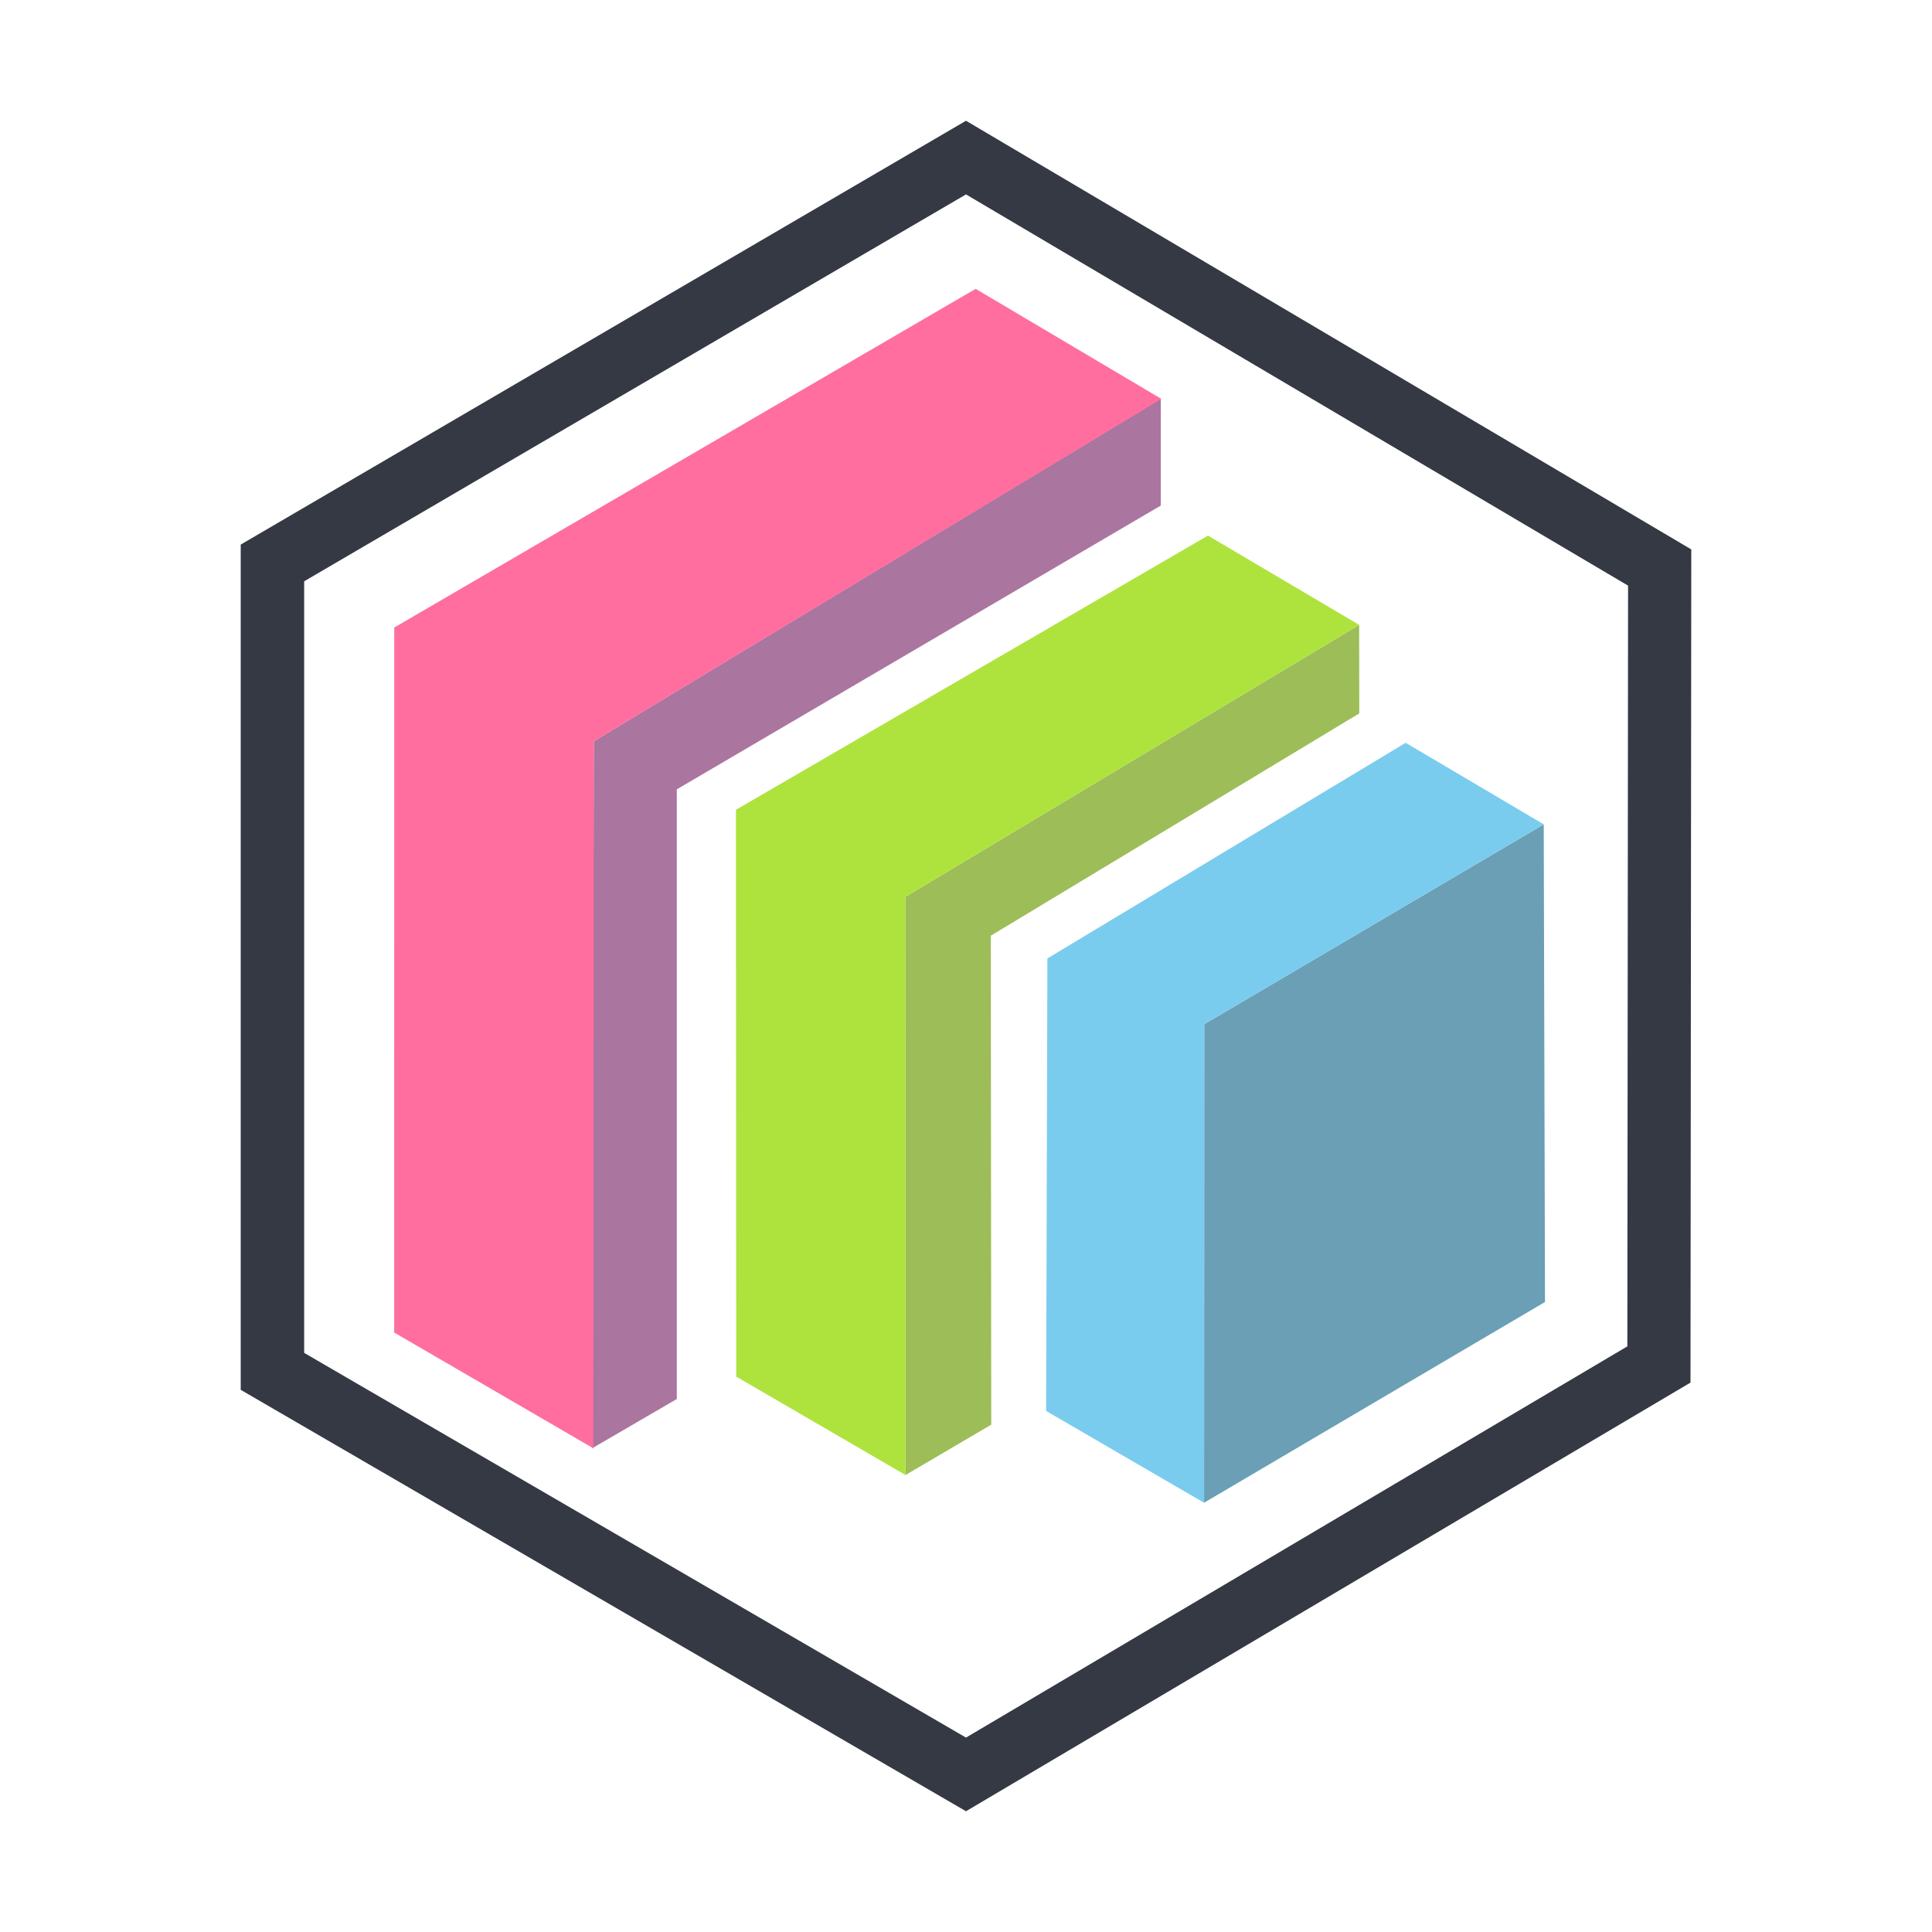
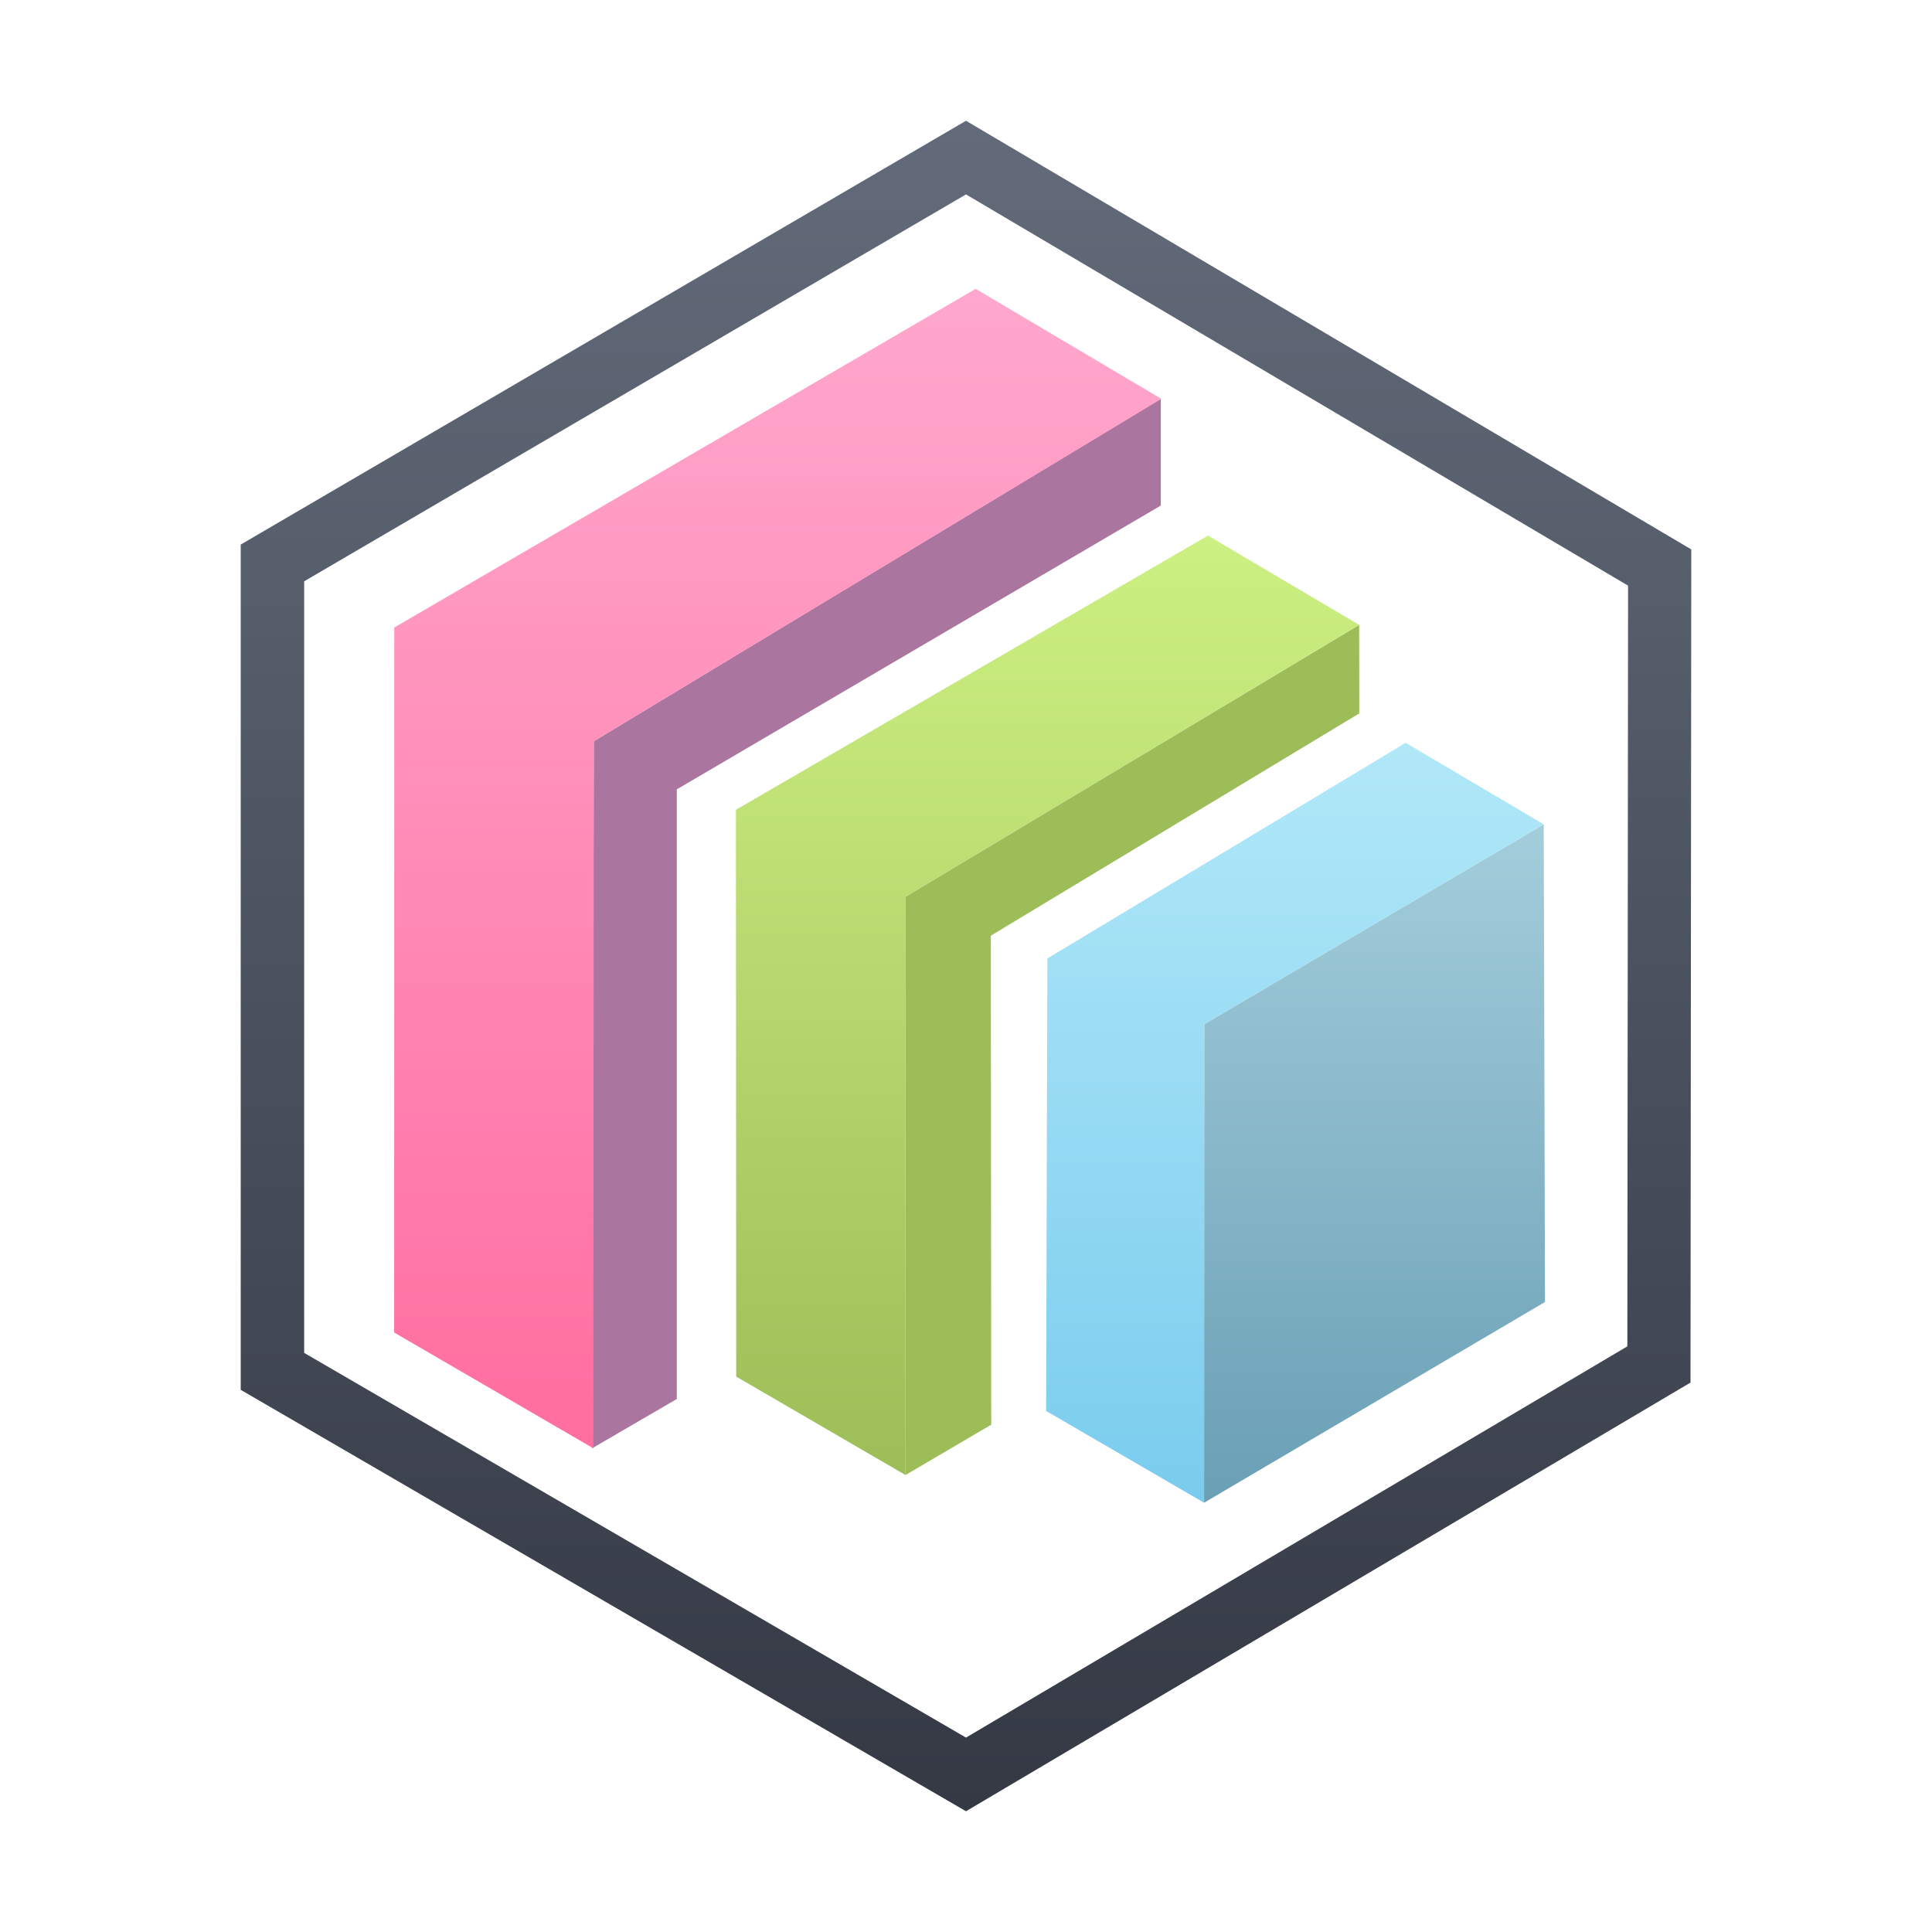
<svg xmlns="http://www.w3.org/2000/svg" width="32" height="32" viewBox="0 0 32 32">
+   <defs>
+     <linearGradient id="protobuf-a" x1="50%" x2="50%" y1="0%" y2="100%">
+       <stop offset="0%" stop-color="#636B7A" />
+       <stop offset="100%" stop-color="#343944" />
+     </linearGradient>
+     <linearGradient id="protobuf-b" x1="50%" x2="50%" y1="0%" y2="100%">
+       <stop offset="0%" stop-color="#A3CDDB" />
+       <stop offset="100%" stop-color="#6A9FB5" />
+     </linearGradient>
+     <linearGradient id="protobuf-c" x1="50%" x2="50%" y1="0%" y2="100%">
+       <stop offset="0%" stop-color="#B1E8F8" />
+       <stop offset="100%" stop-color="#7ACCEE" />
+     </linearGradient>
+     <linearGradient id="protobuf-d" x1="50%" x2="50%" y1="0%" y2="100%">
+       <stop offset="0%" stop-color="#CDF082" />
+       <stop offset="100%" stop-color="#9DBD58" />
+     </linearGradient>
+     <linearGradient id="protobuf-e" x1="50%" x2="50%" y1="0%" y2="100%">
+       <stop offset="0%" stop-color="#FFA7CD" />
+       <stop offset="100%" stop-color="#FF6E9F" />
+     </linearGradient>
+   </defs>
  <g fill="none" fill-rule="evenodd" transform="translate(3 2)">
-     <path fill="#343944" d="M13,0 L0.987,7.02 L0.987,21.02 L13,28 L25,20.9 L25.013,7.1 L13,0 Z M23.954,20.3 L13,26.78 L2.038,20.408 L2.038,7.628 L13,1.22 L23.966,7.7 L23.954,20.3 Z" />
-     <polygon fill="#6A9FB5" points="22.569 11.654 16.946 14.964 16.943 22.89 22.59 19.565" />
-     <polygon fill="#7ACCEE" points="20.282 10.303 22.569 11.654 16.946 14.964 16.943 22.89 14.327 21.37 14.348 13.875" />
+     <path fill="url(#protobuf-a)" d="M13,0 L0.987,7.02 L0.987,21.02 L13,28 L25,20.9 L25.013,7.1 L13,0 Z M23.954,20.3 L13,26.78 L2.038,20.408 L2.038,7.628 L13,1.22 L23.966,7.7 L23.954,20.3 Z" />
+     <polygon fill="url(#protobuf-b)" points="22.569 11.654 16.946 14.964 16.943 22.89 22.59 19.565" />
+     <polygon fill="url(#protobuf-c)" points="20.282 10.303 22.569 11.654 16.946 14.964 16.943 22.89 14.327 21.37 14.348 13.875" />
    <polygon fill="#9DBD58" points="19.512 8.35 19.514 9.816 13.411 13.498 13.418 21.597 11.998 22.431 11.994 12.856" />
-     <polygon fill="#AEE33E" points="17.008 6.871 19.512 8.35 11.994 12.856 11.998 22.431 9.194 20.801 9.189 11.413" />
+     <polygon fill="url(#protobuf-d)" points="17.008 6.871 19.512 8.35 11.994 12.856 11.998 22.431 9.194 20.801 9.189 11.413" />
    <polygon fill="#AA759F" points="16.226 4.606 16.226 6.374 8.21 11.074 8.21 21.172 6.808 21.988 6.835 10.277" />
-     <polygon fill="#FF6E9F" points="13.16 2.784 3.53 8.394 3.529 20.071 6.827 21.988 6.835 10.277 16.235 4.606" />
+     <polygon fill="url(#protobuf-e)" points="13.16 2.784 3.53 8.394 3.529 20.071 6.827 21.988 6.835 10.277 16.235 4.606" />
  </g>
</svg>
